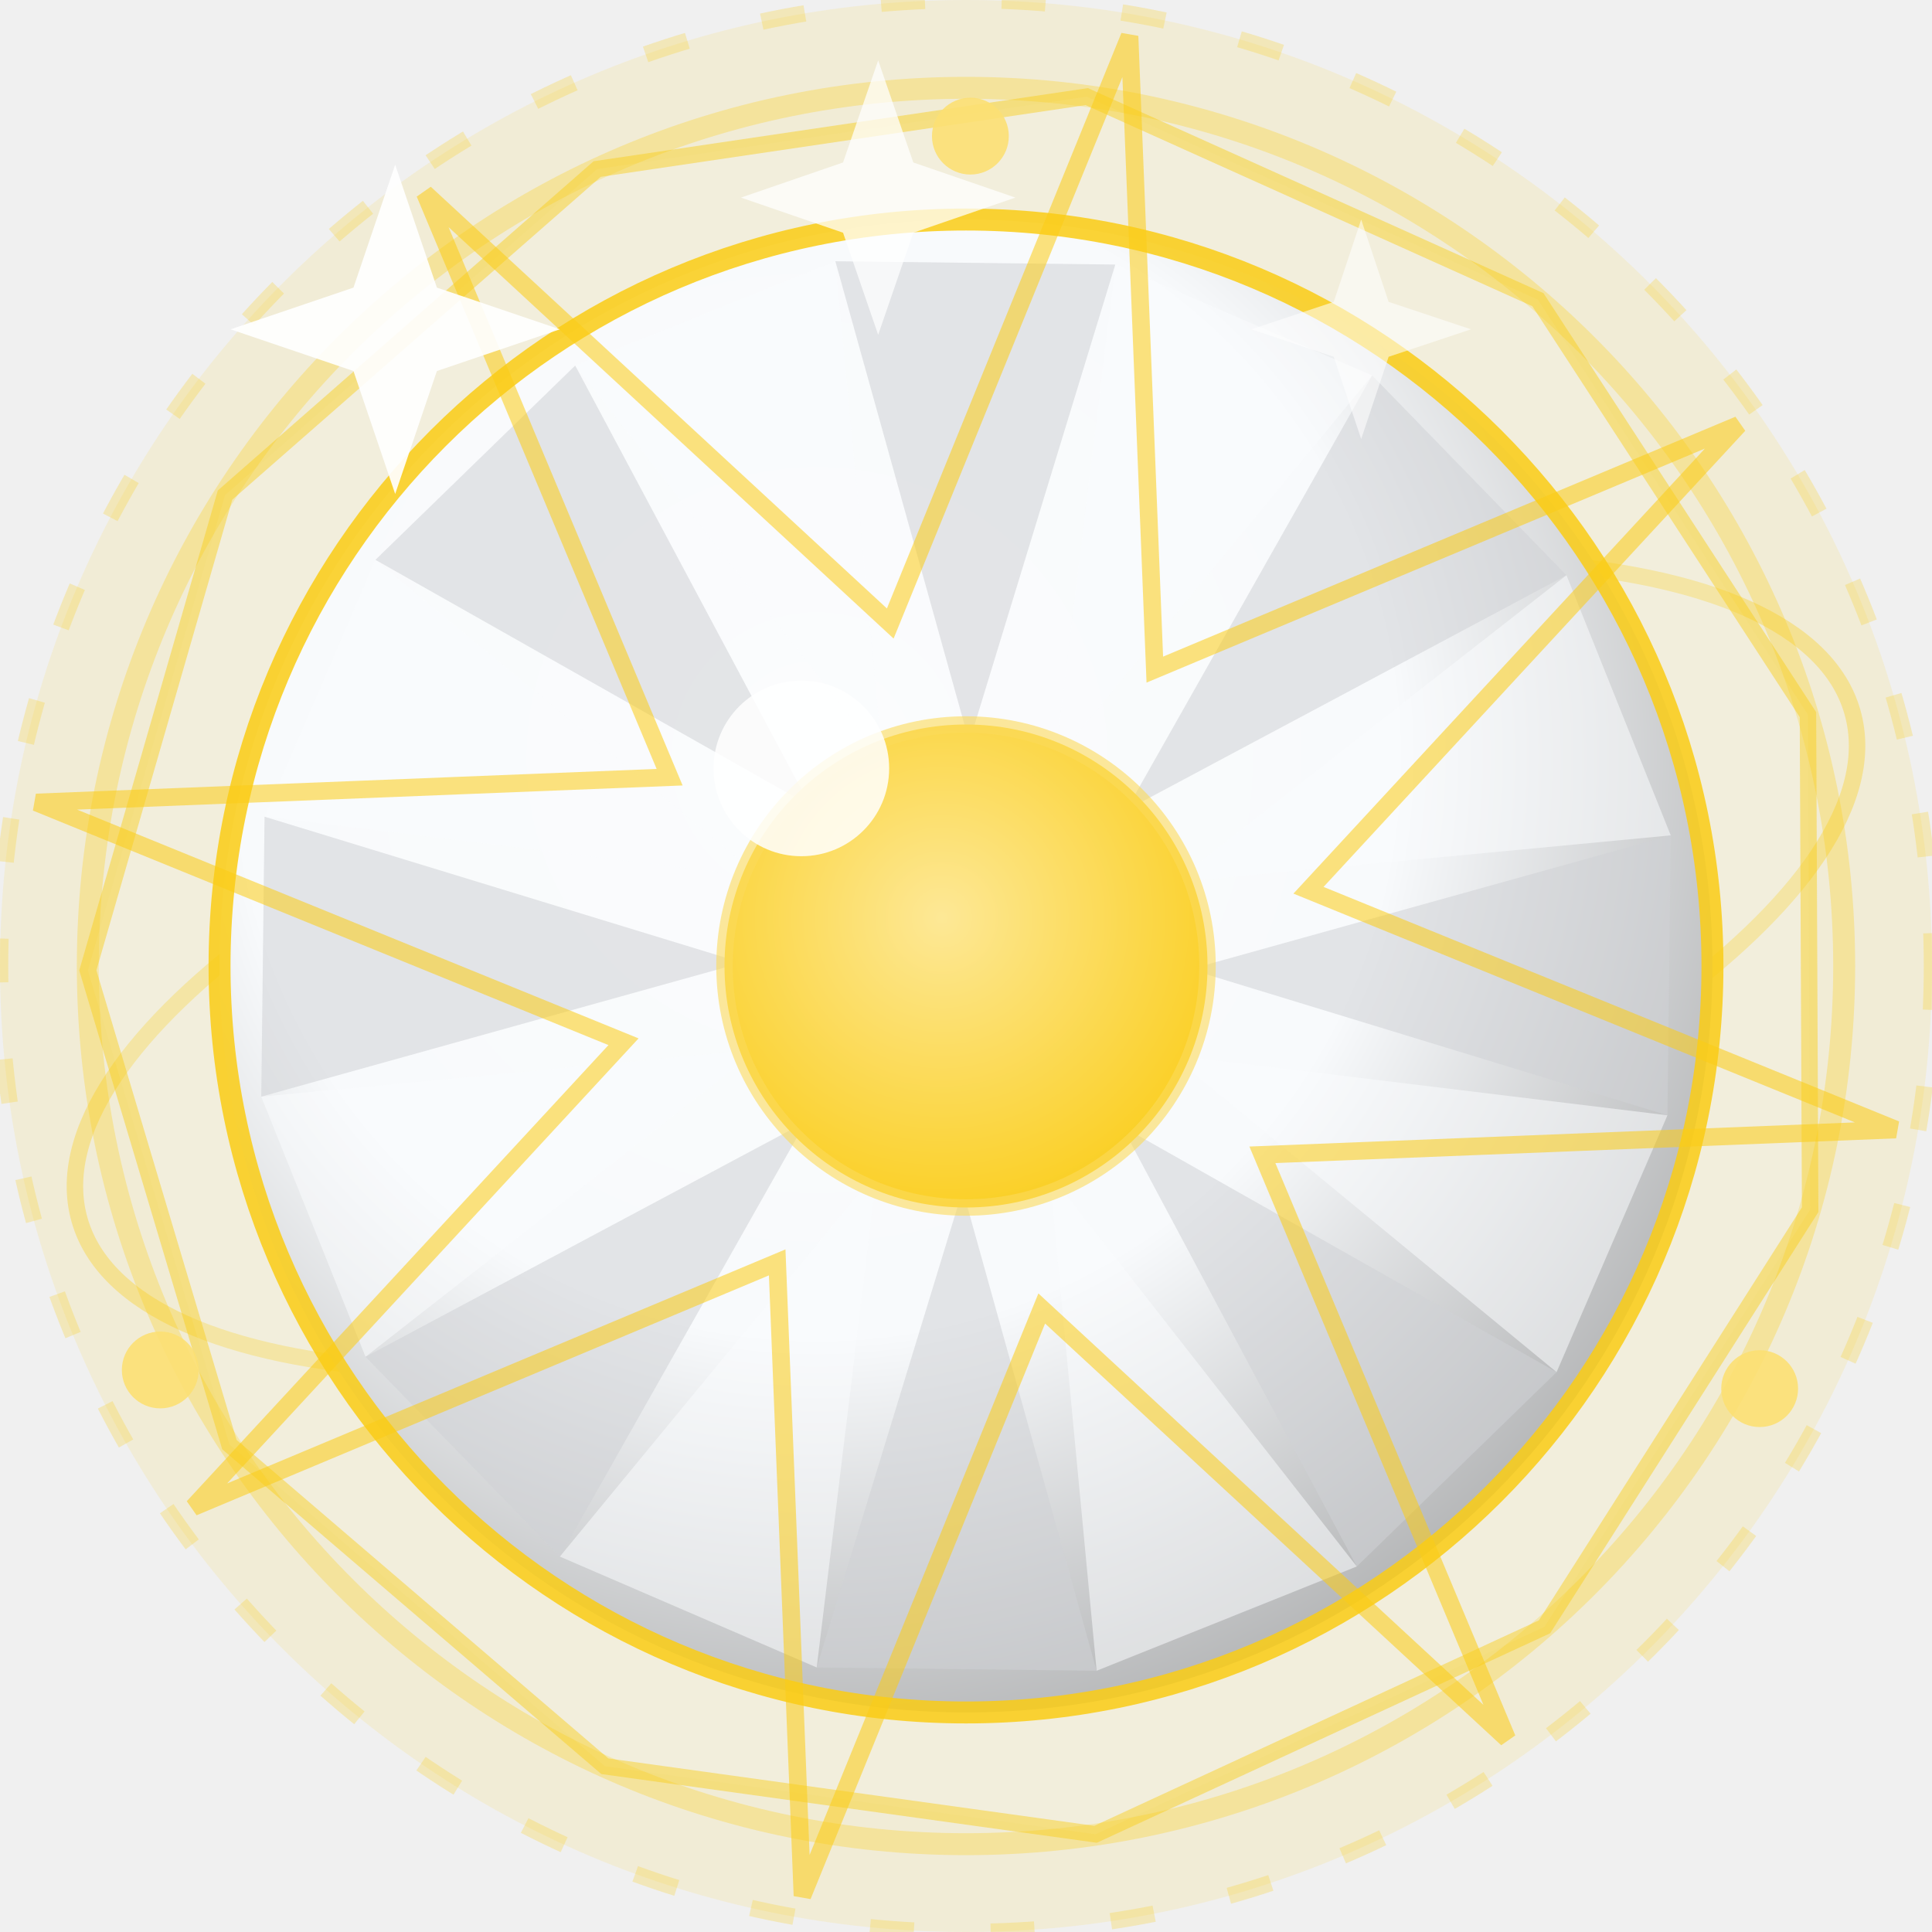
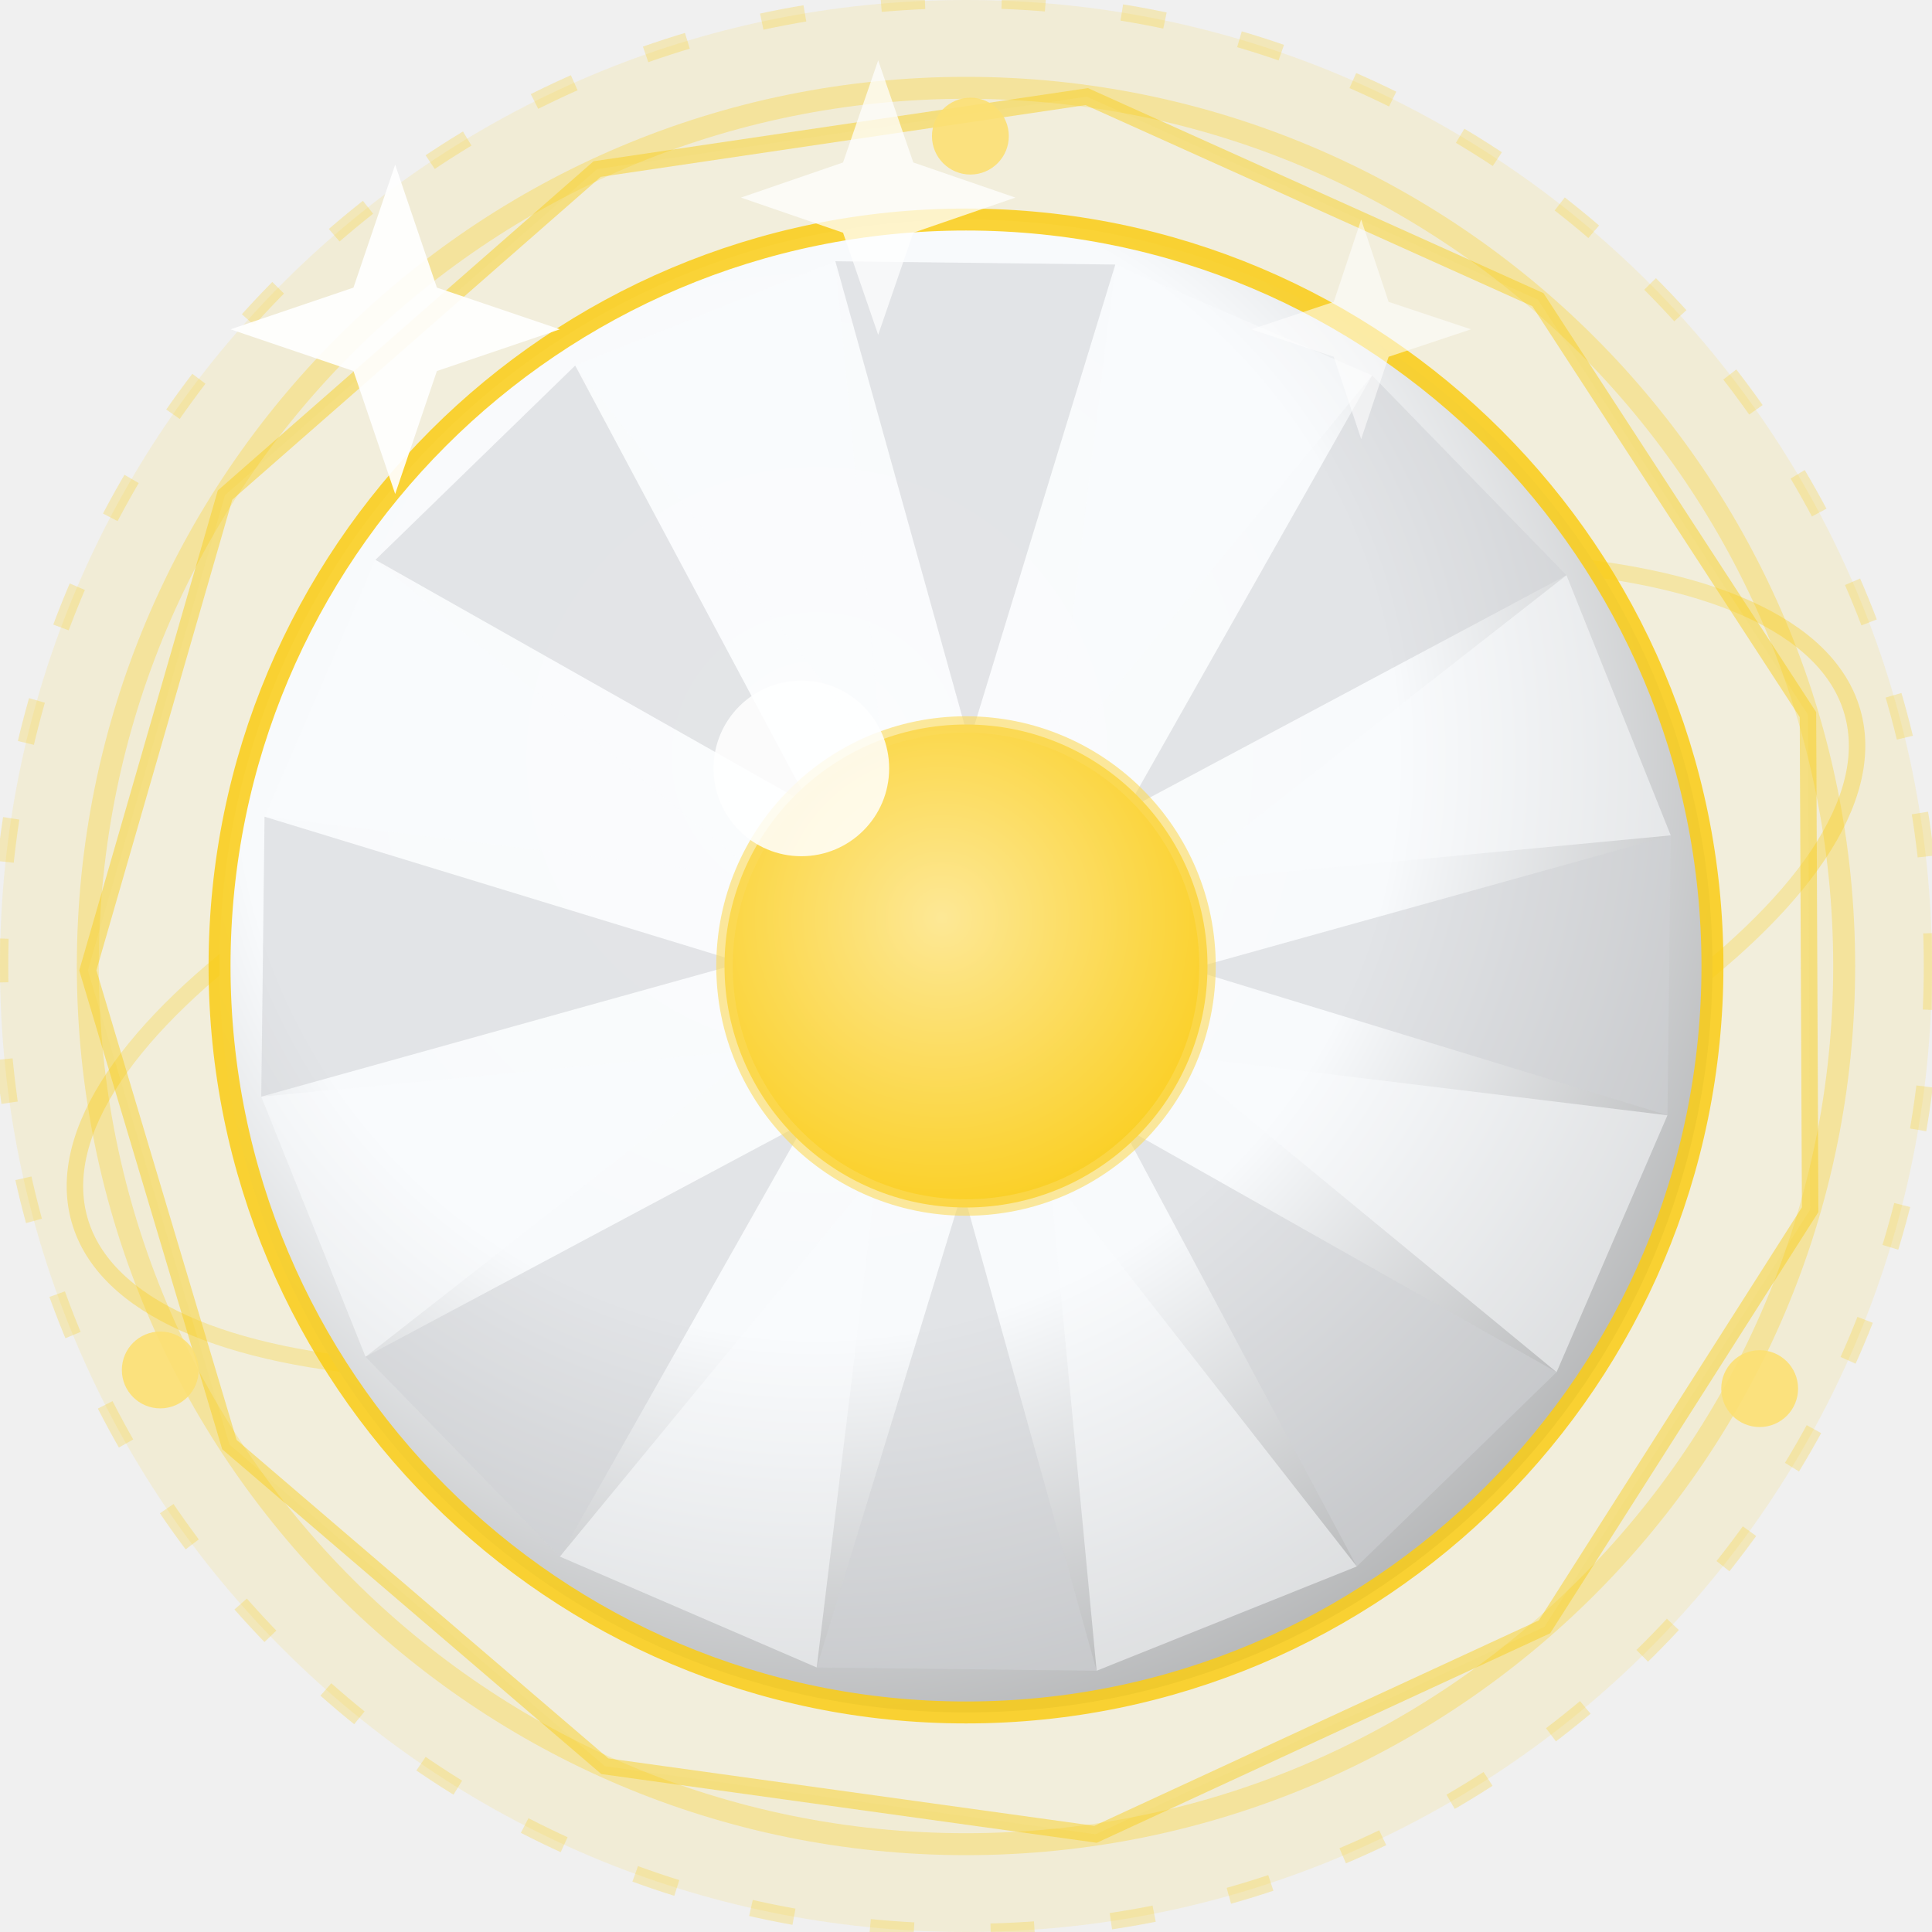
<svg xmlns="http://www.w3.org/2000/svg" width="176" height="176" viewBox="0 0 176 176">
  <defs>
    <radialGradient id="orb" cx="40%" cy="36%" r="75%">
      <stop offset="0%" stop-color="#FBFCFD" />
      <stop offset="52%" stop-color="#F8FAFC" />
      <stop offset="100%" stop-color="#A4A5A6" />
    </radialGradient>
    <radialGradient id="core" cx="45%" cy="40%" r="70%">
      <stop offset="0%" stop-color="#FDE896" />
      <stop offset="100%" stop-color="#FACC15" />
    </radialGradient>
  </defs>
  <circle cx="88" cy="88" r="88" fill="#FACC15" opacity="0.12" />
  <circle cx="88" cy="88" r="66" fill="#FACC15" opacity="0.10" />
  <ellipse cx="88" cy="88" rx="84" ry="30" fill="none" stroke="#FACC15" stroke-opacity="0.35" stroke-width="1.5" transform="rotate(-16 88 88)" />
  <circle cx="88" cy="88" r="80" fill="none" stroke="#FACC15" stroke-opacity="0.3" stroke-width="2" />
  <circle cx="88" cy="88" r="88" fill="none" stroke="#FACC15" stroke-opacity="0.25" stroke-width="1.5" stroke-dasharray="4 7" />
  <polygon points="20.9,131.6 8.0,88.4 20.5,45.1 54.4,15.4 99.0,8.8 140.1,27.3 164.7,65.1 164.9,110.2 140.7,148.2 99.8,167.1 55.1,160.9" fill="#F8FAFC" fill-opacity="0.18" stroke="#FACC15" stroke-opacity="0.45" stroke-width="1.5" />
  <circle cx="88" cy="88" r="68" fill="url(#orb)" stroke="#FACC15" stroke-opacity="0.85" stroke-width="2" />
  <path d="M33.3,123.6 L23.8,99.9 L69.1,95.6 Z" fill="#F9FBFC" fill-opacity="0.55" />
  <path d="M23.8,99.9 L24.1,74.4 L67.6,87.7 Z" fill="#D0D2D4" fill-opacity="0.55" />
  <path d="M24.1,74.4 L34.2,51.0 L69.3,79.9 Z" fill="#F9FBFC" fill-opacity="0.55" />
  <path d="M34.2,51.0 L52.4,33.3 L73.8,73.4 Z" fill="#D0D2D4" fill-opacity="0.55" />
  <path d="M52.4,33.3 L76.1,23.8 L80.4,69.1 Z" fill="#F9FBFC" fill-opacity="0.55" />
  <path d="M76.1,23.8 L101.6,24.1 L88.3,67.6 Z" fill="#D0D2D4" fill-opacity="0.55" />
  <path d="M101.6,24.1 L125.0,34.2 L96.1,69.3 Z" fill="#F9FBFC" fill-opacity="0.55" />
  <path d="M125.0,34.2 L142.7,52.4 L102.6,73.8 Z" fill="#D0D2D4" fill-opacity="0.55" />
  <path d="M142.7,52.4 L152.2,76.1 L106.9,80.4 Z" fill="#F9FBFC" fill-opacity="0.55" />
  <path d="M152.2,76.1 L151.9,101.6 L108.4,88.3 Z" fill="#D0D2D4" fill-opacity="0.55" />
  <path d="M151.9,101.6 L141.8,125.0 L106.7,96.1 Z" fill="#F9FBFC" fill-opacity="0.55" />
  <path d="M141.8,125.0 L123.6,142.7 L102.2,102.6 Z" fill="#D0D2D4" fill-opacity="0.55" />
  <path d="M123.6,142.7 L99.9,152.2 L95.6,106.9 Z" fill="#F9FBFC" fill-opacity="0.55" />
  <path d="M99.9,152.2 L74.4,151.9 L87.7,108.4 Z" fill="#D0D2D4" fill-opacity="0.55" />
  <path d="M74.4,151.9 L51.0,141.8 L79.9,106.7 Z" fill="#F9FBFC" fill-opacity="0.55" />
  <path d="M51.0,141.8 L33.3,123.6 L73.4,102.2 Z" fill="#D0D2D4" fill-opacity="0.55" />
  <circle cx="88" cy="88" r="22" fill="url(#core)" stroke="#FCDB5B" stroke-opacity="0.6" stroke-width="1.5" />
  <circle cx="73" cy="70" r="8" fill="#FFFFFF" opacity="0.85" />
  <circle cx="88.4" cy="12.4" r="3.5" fill="#FCE073" opacity="0.9" />
  <circle cx="160.3" cy="126.5" r="3.5" fill="#FCE073" opacity="0.9" />
  <circle cx="14.6" cy="124.8" r="3.5" fill="#FCE073" opacity="0.9" />
-   <path d="M172.7,102.9L115.0,105.2L137.3,158.4L94.9,119.2L73.1,172.7L70.8,115.0L17.6,137.3L56.8,94.9L3.3,73.1L61.0,70.8L38.7,17.6L81.1,56.8L102.9,3.3L105.2,61.0L158.4,38.7L119.2,81.1Z" fill="none" stroke="#FACC15" stroke-opacity="0.55" stroke-width="1.6" />
  <path d="M51.0,30.0L39.8,33.8L36.0,45.0L32.2,33.8L21.0,30.0L32.2,26.2L36.0,15.0L39.8,26.2Z" fill="#FFFFFF" opacity="0.92" />
  <path d="M92.5,18.0L83.2,21.2L80.0,30.5L76.8,21.2L67.5,18.0L76.8,14.8L80.0,5.5L83.2,14.8Z" fill="#FFFFFF" opacity="0.74" />
  <path d="M134.0,30.0L126.5,32.5L124.0,40.0L121.5,32.5L114.0,30.0L121.5,27.5L124.0,20.0L126.5,27.5Z" fill="#FFFFFF" opacity="0.56" />
</svg>
